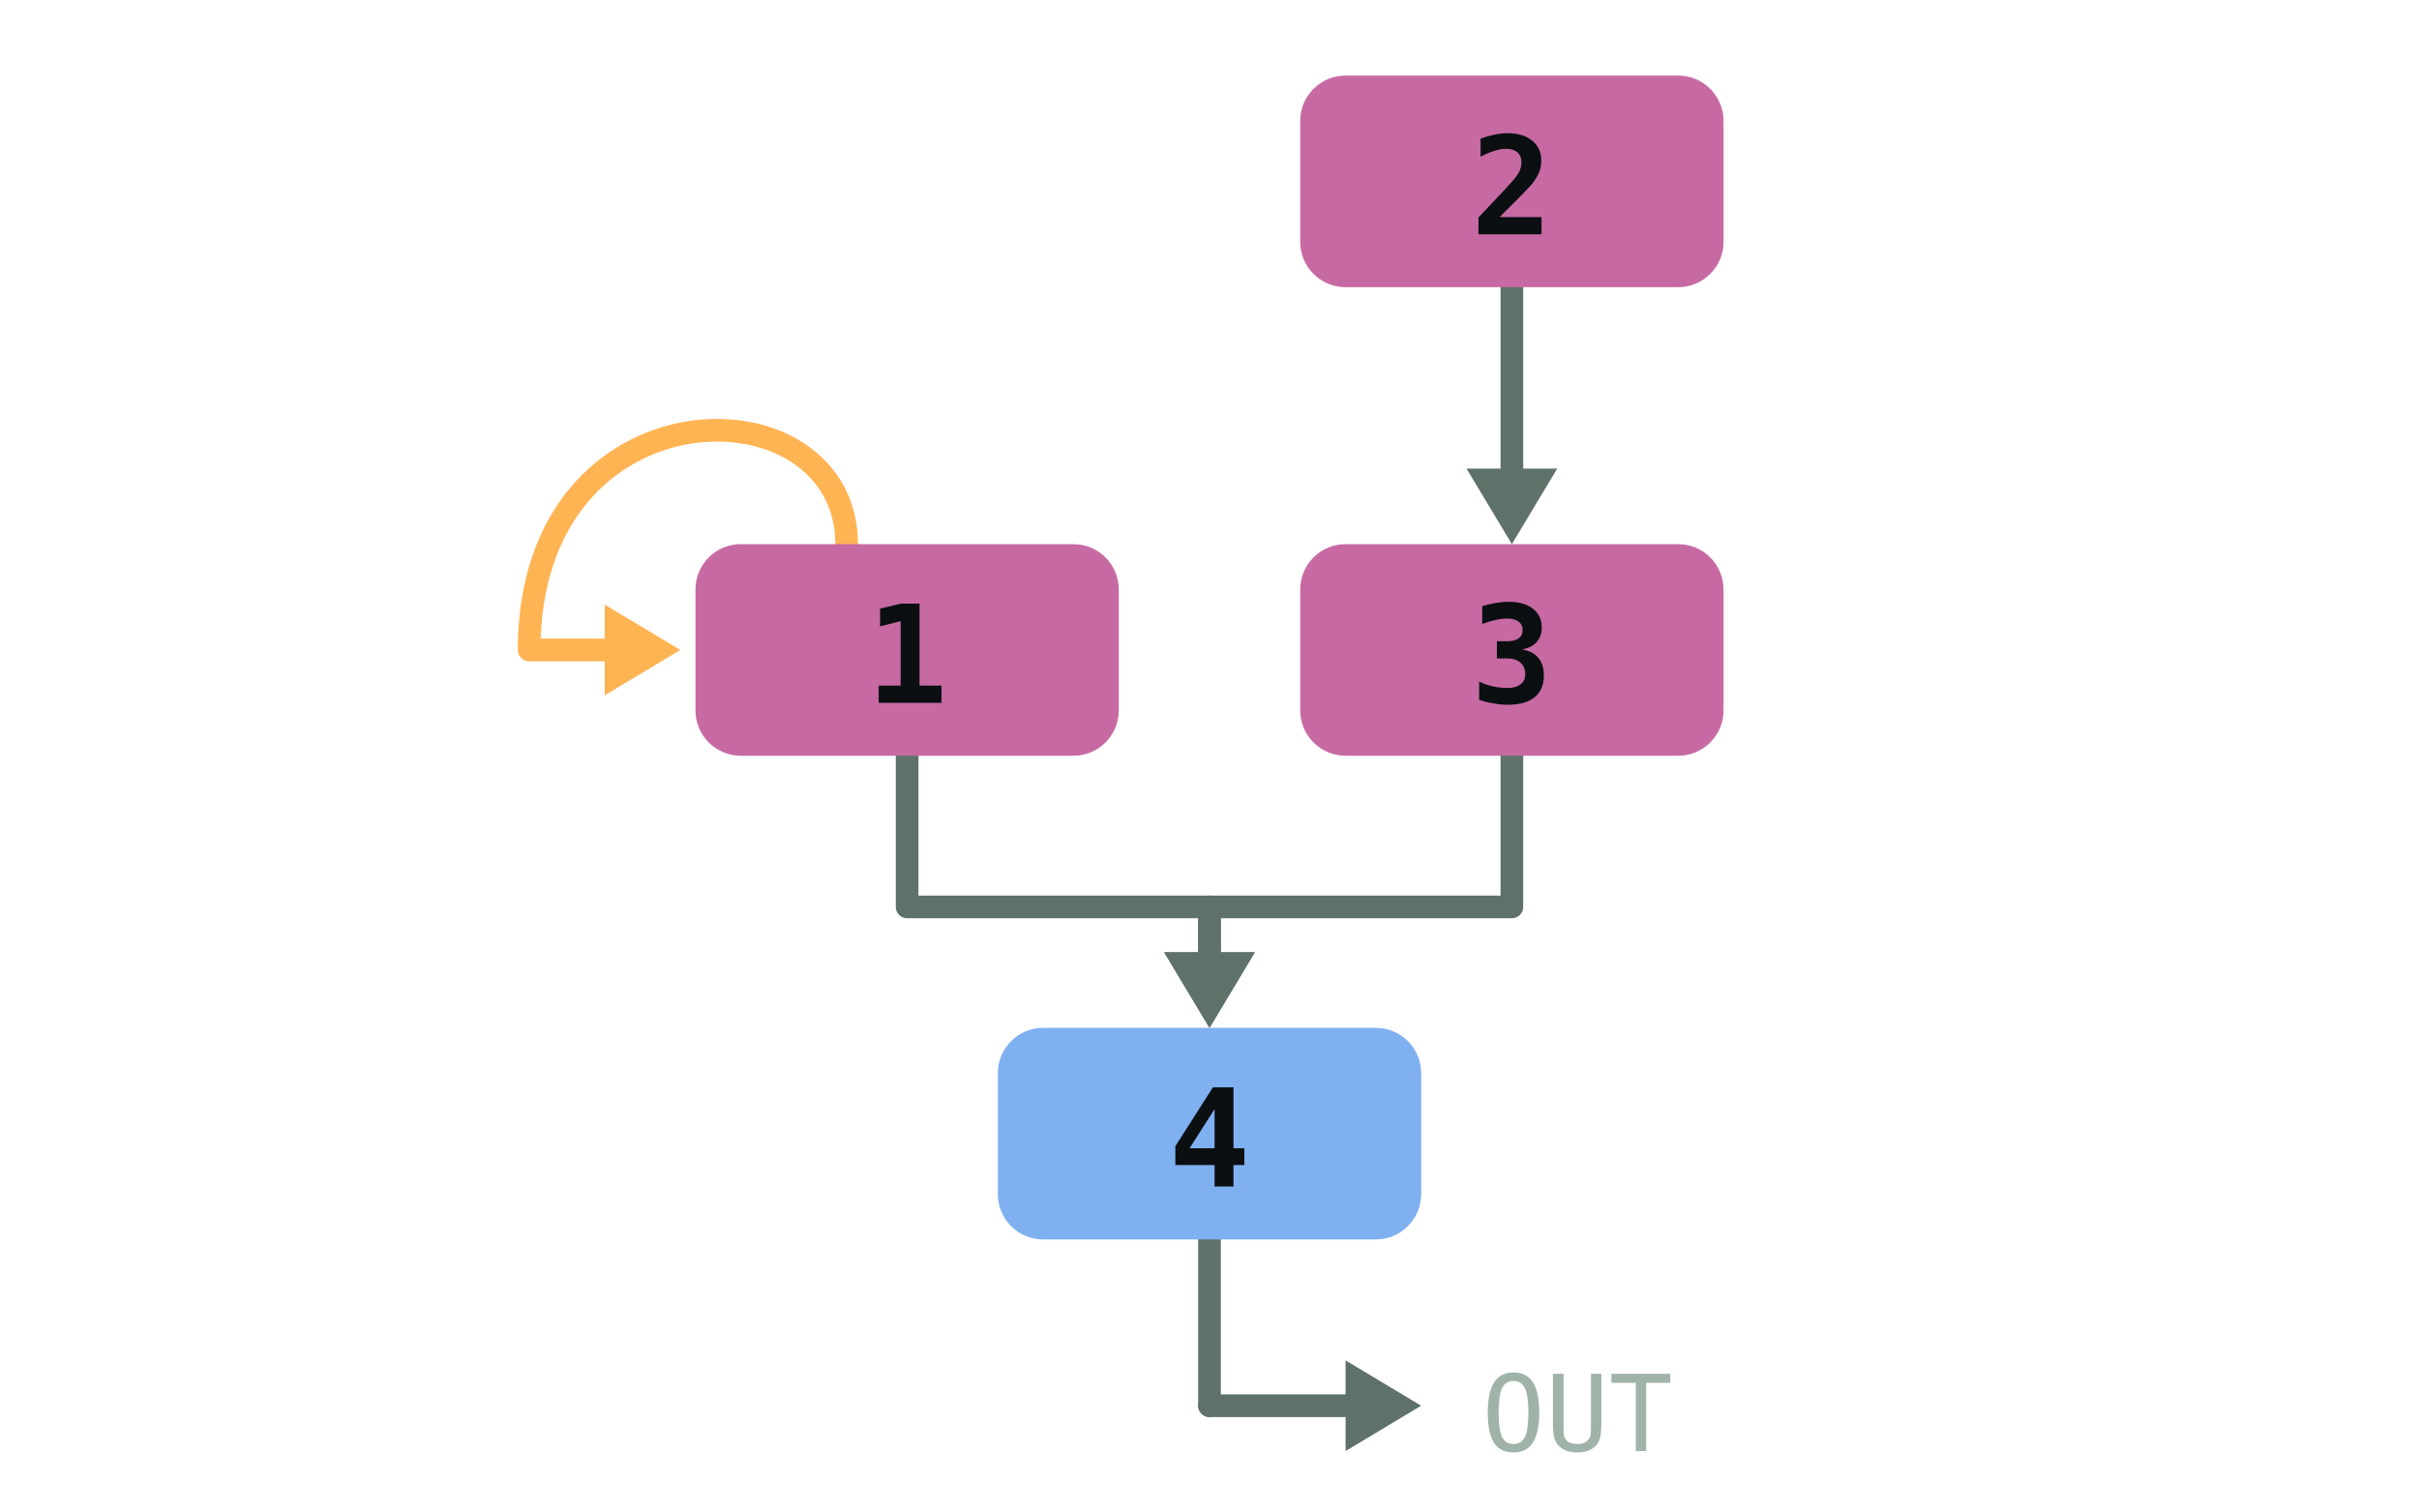
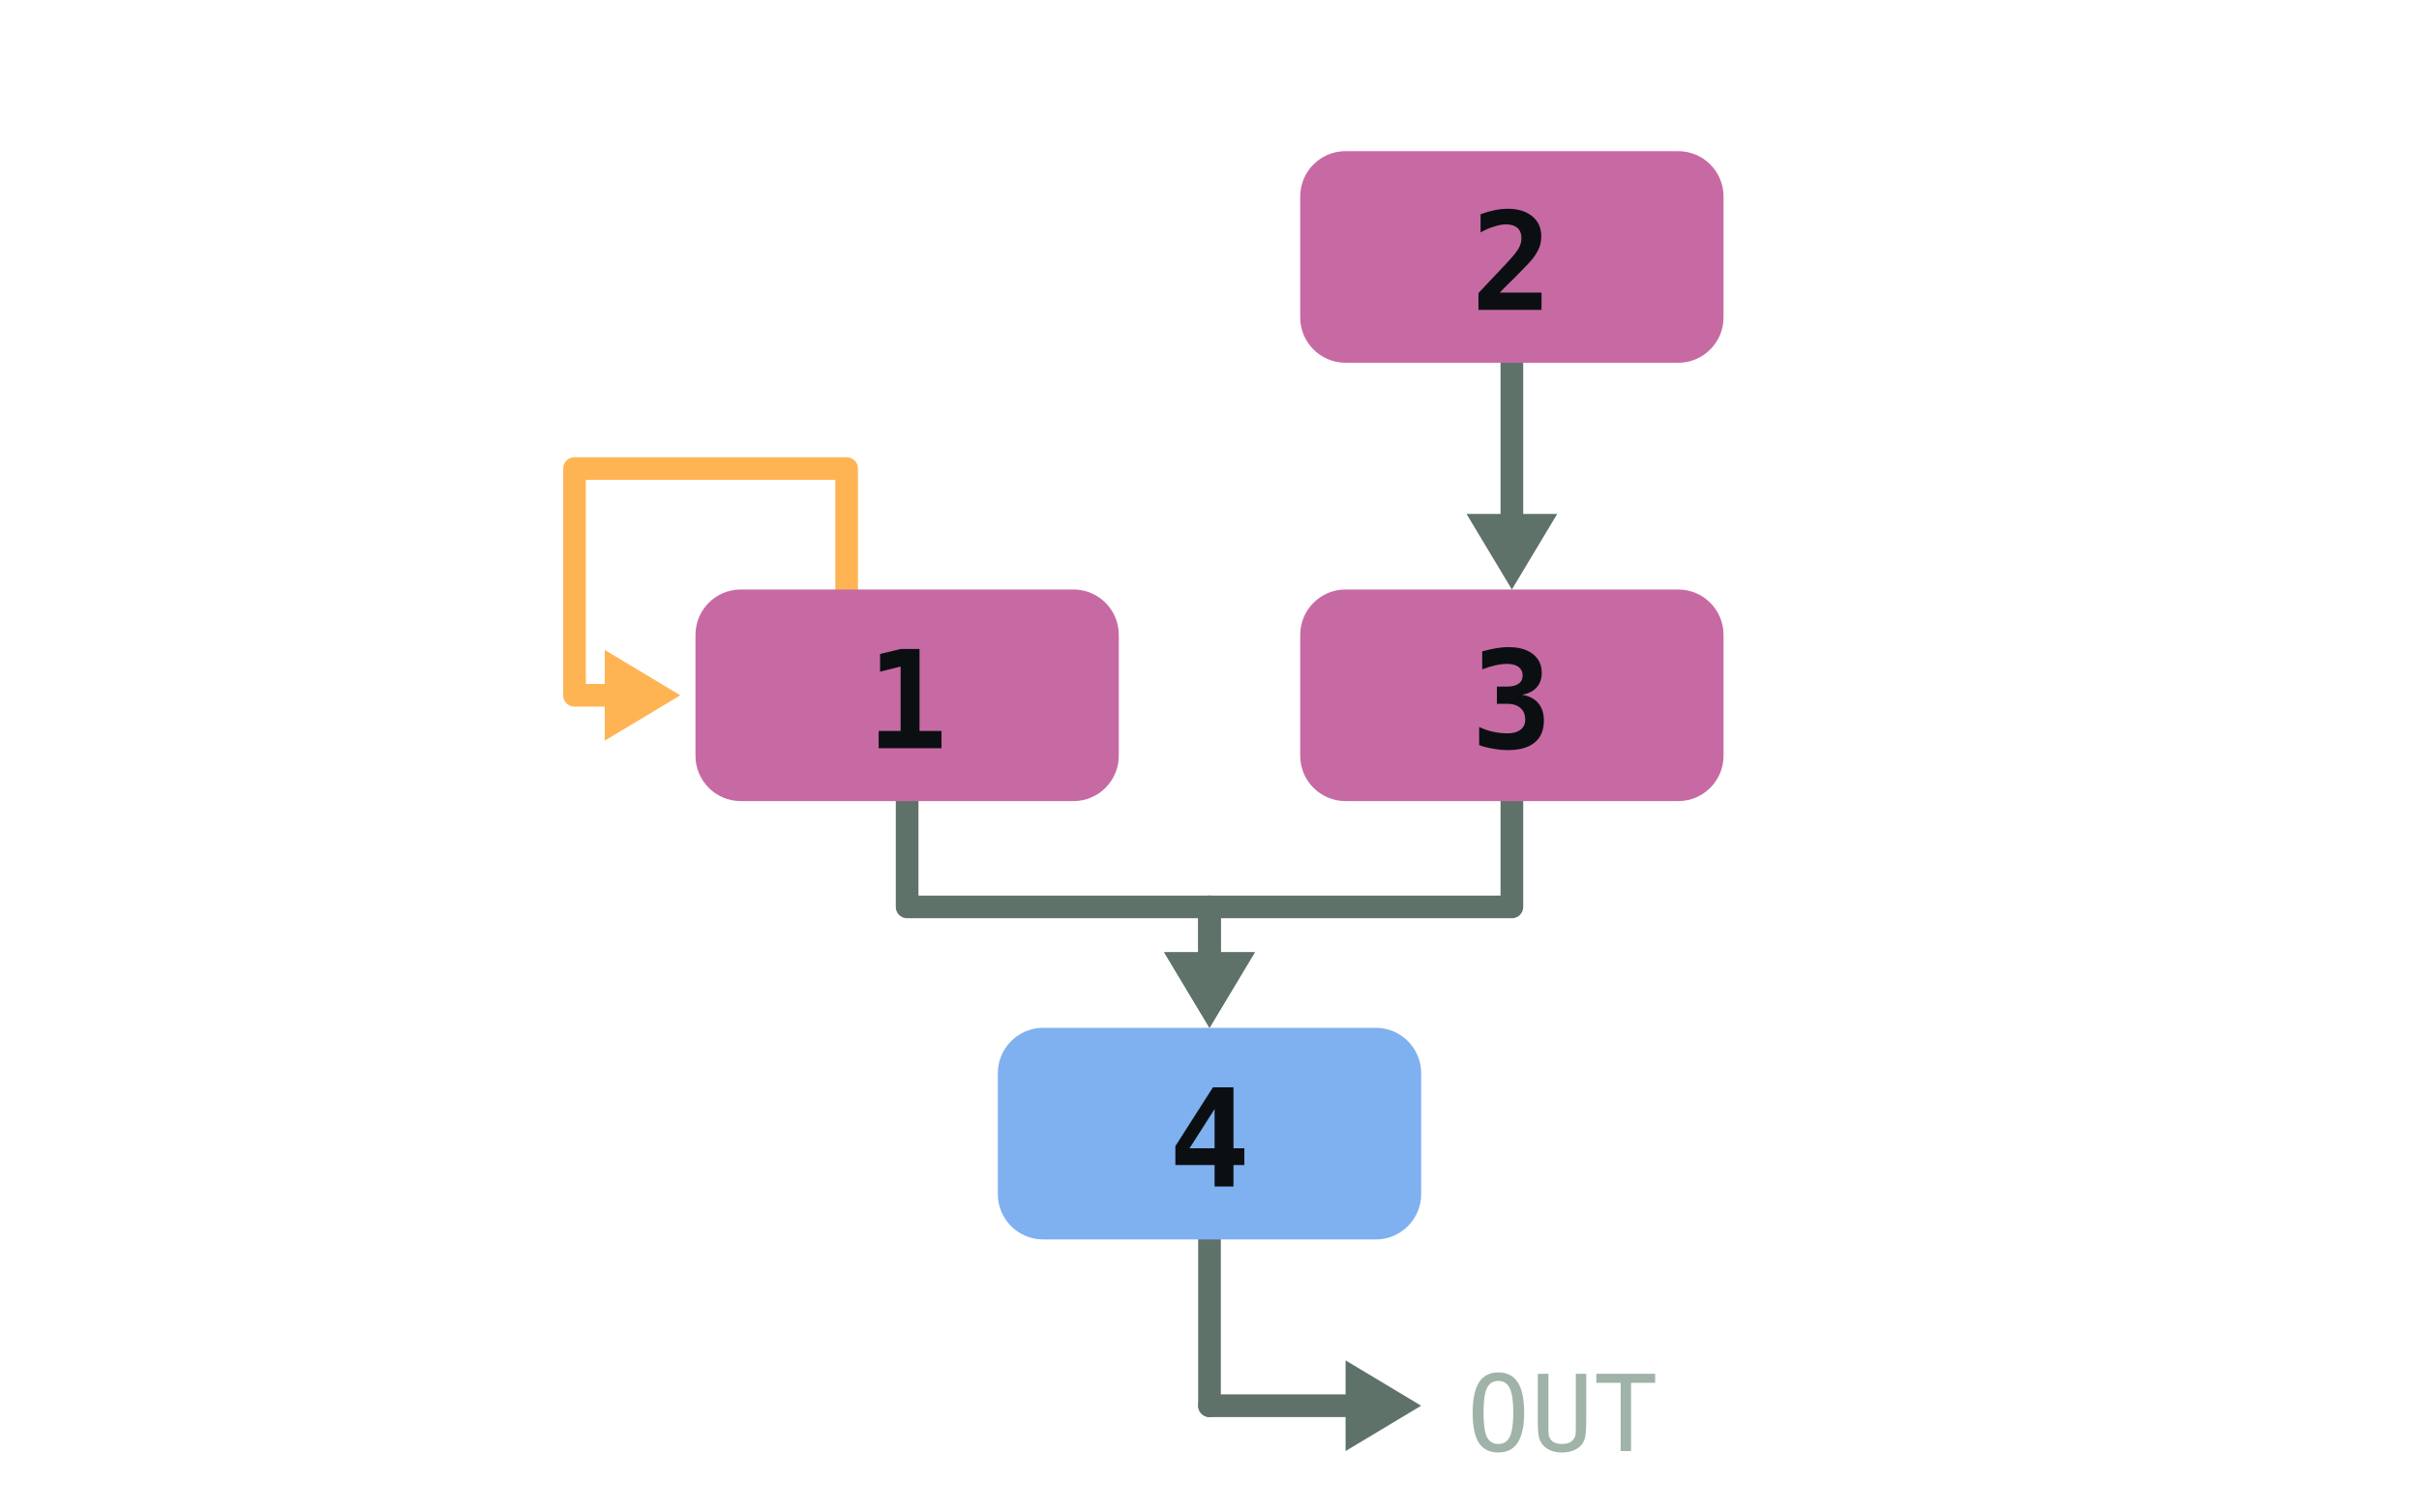
<svg xmlns="http://www.w3.org/2000/svg" viewBox="0 0 160 100" width="160" height="100">
  <g fill="none" stroke="#5f7269" stroke-width="1.5" stroke-linecap="round" stroke-linejoin="round">
-     <path d="M60,50.0 V60.0 H80 V63.0" />
-     <path d="M100,19.0 V31.0" />
-     <path d="M100,50.0 V60.0 H80 V63.0" />
-     <path d="M56,36.0 C56,25.0 35.0,25.0 35.0,43 L40.0,43" stroke="#ffb454" />
+     <path d="M60,53.0 V60.0 H80 V63.0" />
+     <path d="M100,24.0 V34.0" />
+     <path d="M100,53.0 V60.0 H80 V63.0" />
+     <path d="M56,39.0 V31.0 H38.0 V46 H40.0" stroke="#ffb454" />
    <path d="M80,82.0 V93" />
    <path d="M80,93 H89" />
  </g>
  <path d="M77,63.0 L83,63.0 L80,68.0 Z" fill="#5f7269" />
-   <path d="M97,31.0 L103,31.0 L100,36.0 Z" fill="#5f7269" />
+   <path d="M97,34.0 L103,34.0 L100,39.0 Z" fill="#5f7269" />
  <path d="M77,63.0 L83,63.0 L80,68.0 Z" fill="#5f7269" />
-   <path d="M40.0,40 L40.0,46 L45.0,43 Z" fill="#ffb454" />
+   <path d="M40.0,43 L40.0,49 L45.0,46 Z" fill="#ffb454" />
  <path d="M89,90 L89,96 L94,93 Z" fill="#5f7269" />
-   <text x="98" y="96" font-family="Menlo, monospace" font-size="7" fill="#9fb3a8">OUT</text>
-   <rect x="46.0" y="36.0" width="28" height="14" rx="3" fill="#c76aa3" />
-   <text x="60" y="46.5" text-anchor="middle" font-family="Menlo, monospace" font-size="9" font-weight="bold" fill="#0b0f12">1</text>
-   <rect x="86.0" y="5.0" width="28" height="14" rx="3" fill="#c76aa3" />
-   <text x="100" y="15.5" text-anchor="middle" font-family="Menlo, monospace" font-size="9" font-weight="bold" fill="#0b0f12">2</text>
-   <rect x="86.0" y="36.0" width="28" height="14" rx="3" fill="#c76aa3" />
-   <text x="100" y="46.5" text-anchor="middle" font-family="Menlo, monospace" font-size="9" font-weight="bold" fill="#0b0f12">3</text>
+   <text x="97" y="96" font-family="Menlo, monospace" font-size="7" fill="#9fb3a8">OUT</text>
+   <rect x="46.0" y="39.0" width="28" height="14" rx="3" fill="#c76aa3" />
+   <text x="60" y="49.5" text-anchor="middle" font-family="Menlo, monospace" font-size="9" font-weight="bold" fill="#0b0f12">1</text>
+   <rect x="86.0" y="10.0" width="28" height="14" rx="3" fill="#c76aa3" />
+   <text x="100" y="20.5" text-anchor="middle" font-family="Menlo, monospace" font-size="9" font-weight="bold" fill="#0b0f12">2</text>
+   <rect x="86.0" y="39.0" width="28" height="14" rx="3" fill="#c76aa3" />
+   <text x="100" y="49.5" text-anchor="middle" font-family="Menlo, monospace" font-size="9" font-weight="bold" fill="#0b0f12">3</text>
  <rect x="66.0" y="68.0" width="28" height="14" rx="3" fill="#7fb0f0" />
  <text x="80" y="78.5" text-anchor="middle" font-family="Menlo, monospace" font-size="9" font-weight="bold" fill="#0b0f12">4</text>
</svg>
